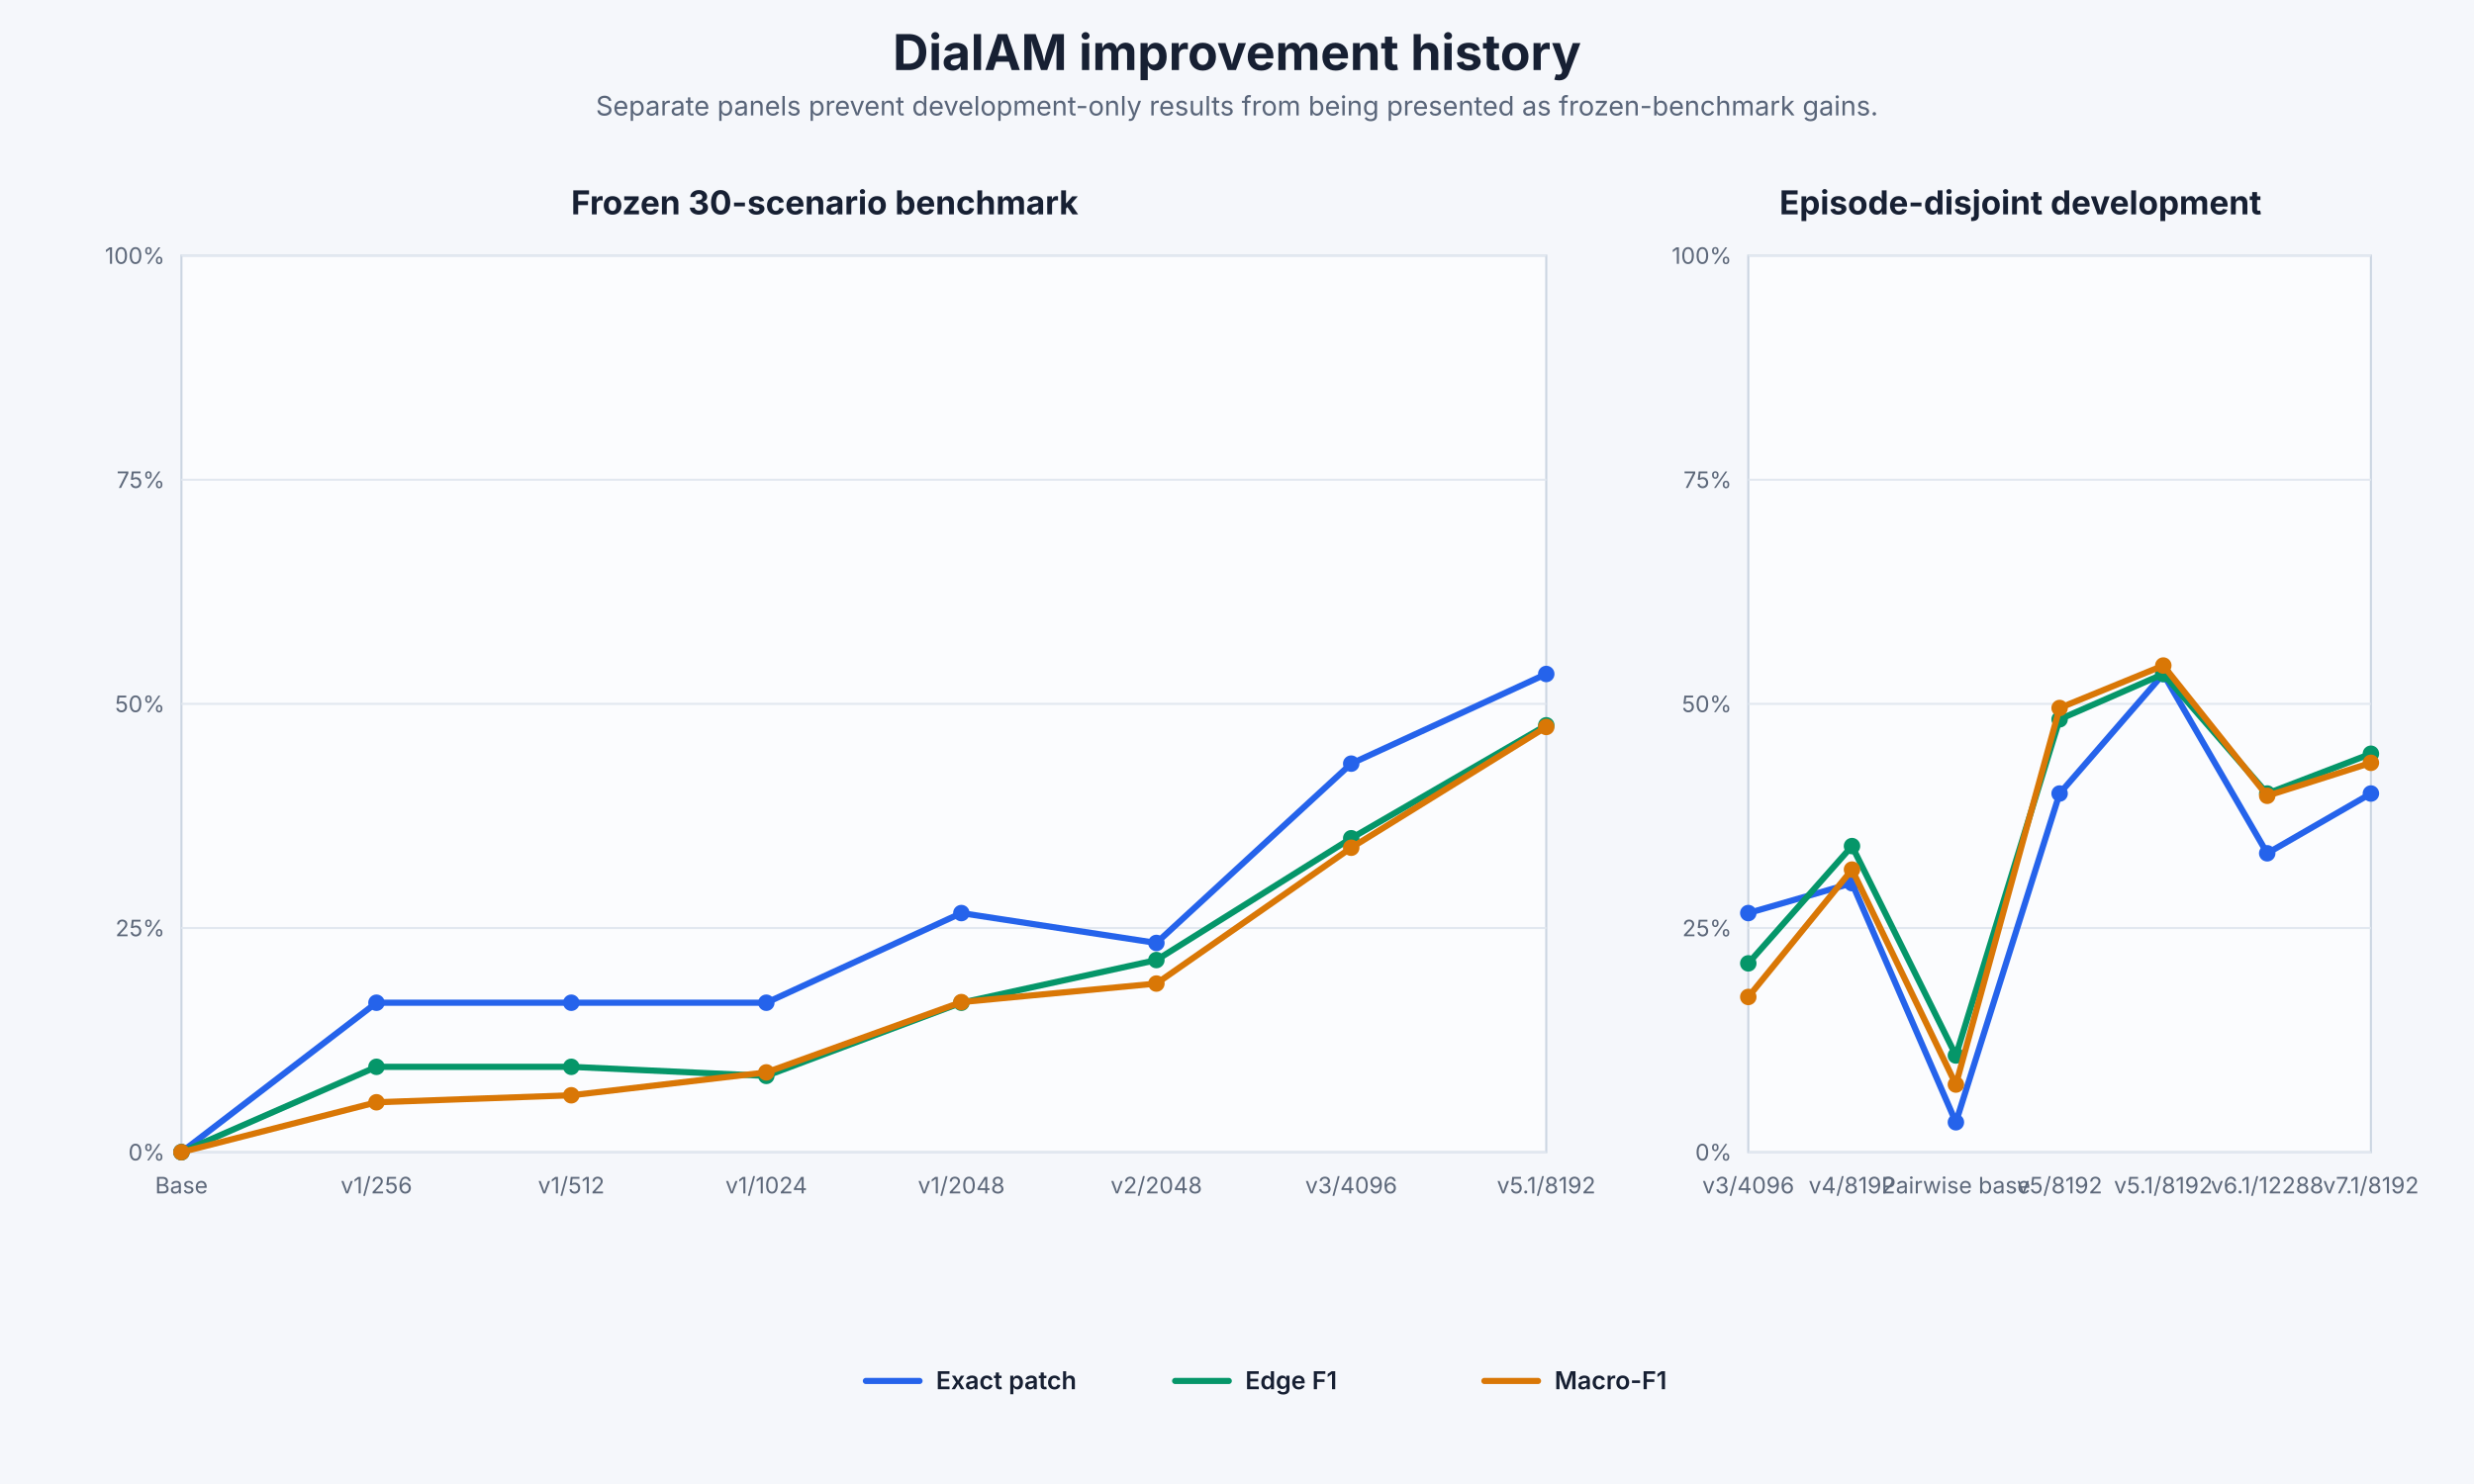
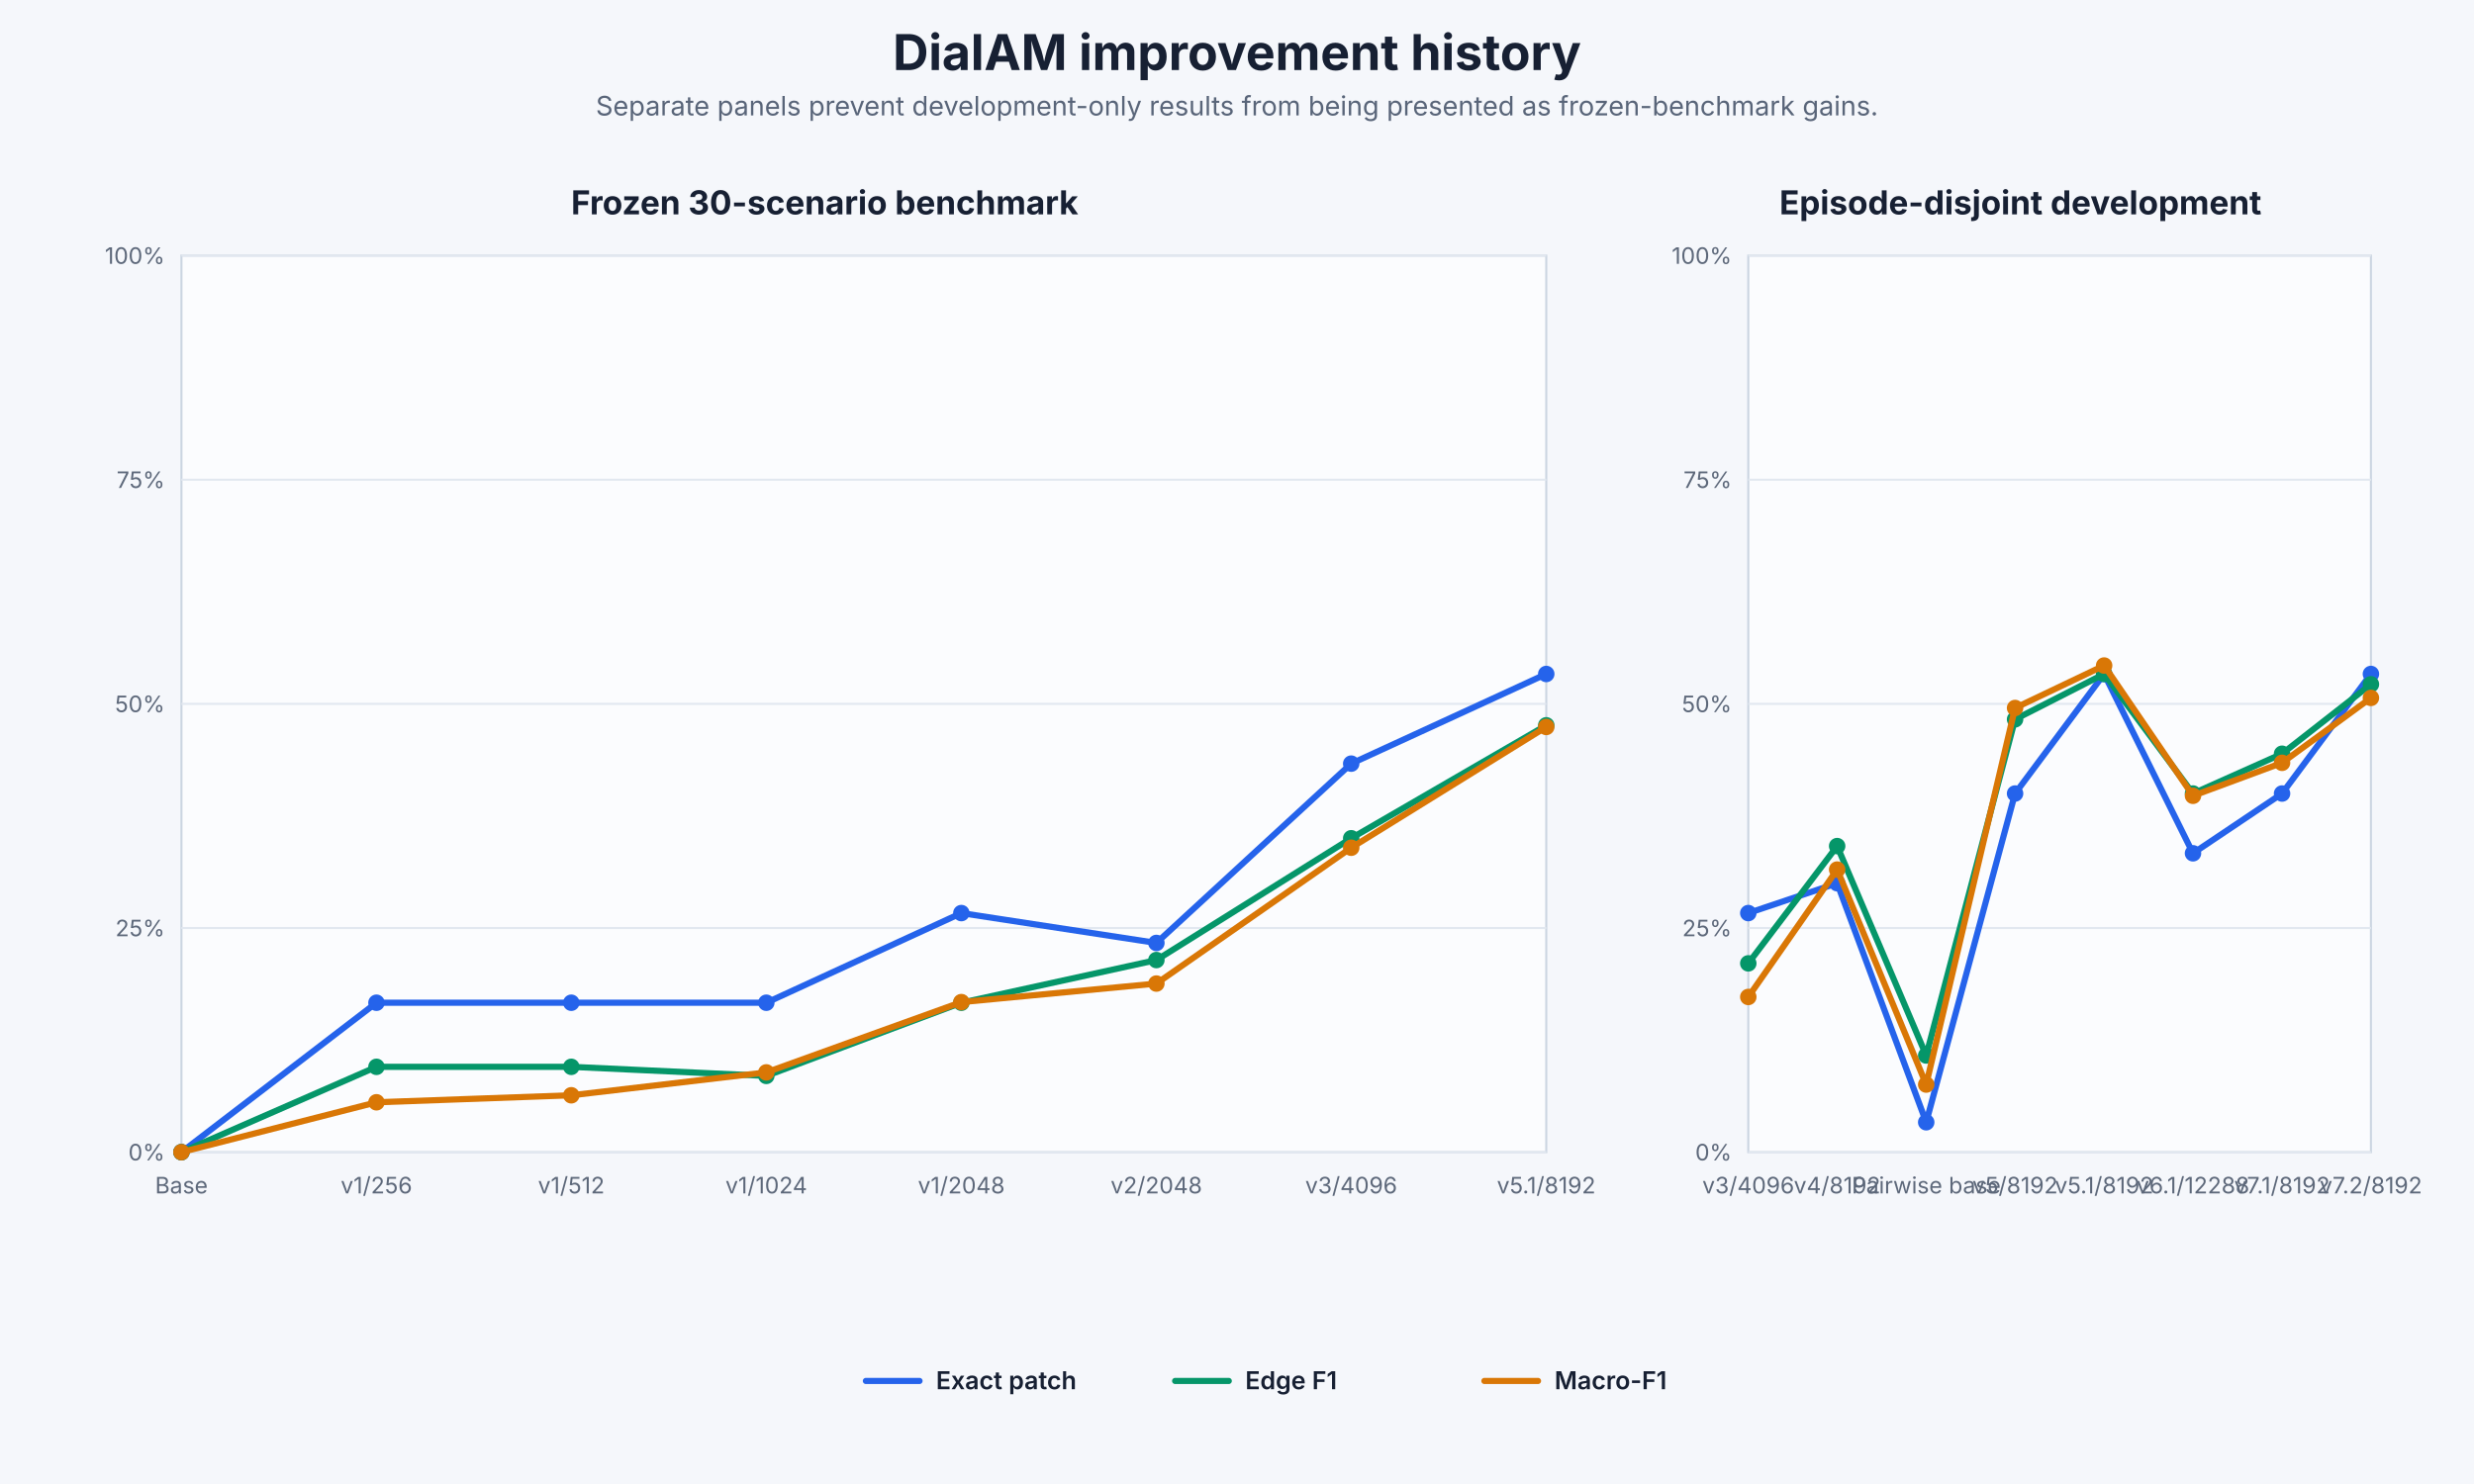
<svg xmlns="http://www.w3.org/2000/svg" width="1200" height="720" viewBox="0 0 1200 720">
  <style>
text{font-family:-apple-system,BlinkMacSystemFont,'Segoe UI',sans-serif;fill:#172033}
.title{font-size:24px;font-weight:700}.subtitle{font-size:13px;fill:#596579}
.panel-title{font-size:16px;font-weight:650}.plot{fill:#fbfcfe;stroke:#cbd5e1}
.grid{stroke:#e2e8f0;stroke-width:1}.tick,.x-label{font-size:11px;fill:#5d687a}
.series{stroke-width:3;stroke-linejoin:round;stroke-linecap:round}
.legend{font-size:12px;font-weight:600}
</style>
  <rect width="1200" height="720" fill="#f5f7fb" />
  <text x="600" y="34" text-anchor="middle" class="title">DialAM improvement history</text>
  <text x="600" y="56" text-anchor="middle" class="subtitle">Separate panels prevent development-only results from being presented as frozen-benchmark gains.</text>
  <text x="400.0" y="104" text-anchor="middle" class="panel-title">Frozen 30-scenario benchmark</text>
  <rect x="88" y="124" width="662" height="435" class="plot" />
  <line x1="88" y1="559.0" x2="750" y2="559.0" class="grid" />
  <text x="80" y="563.0" text-anchor="end" class="tick">0%</text>
  <line x1="88" y1="450.25" x2="750" y2="450.25" class="grid" />
  <text x="80" y="454.25" text-anchor="end" class="tick">25%</text>
  <line x1="88" y1="341.5" x2="750" y2="341.5" class="grid" />
  <text x="80" y="345.5" text-anchor="end" class="tick">50%</text>
  <line x1="88" y1="232.75" x2="750" y2="232.75" class="grid" />
  <text x="80" y="236.75" text-anchor="end" class="tick">75%</text>
  <line x1="88" y1="124.0" x2="750" y2="124.0" class="grid" />
  <text x="80" y="128.0" text-anchor="end" class="tick">100%</text>
  <path d="M 88.0 559.0 L 182.6 486.5 L 277.1 486.5 L 371.7 486.5 L 466.3 443.0 L 560.9 457.5 L 655.4 370.5 L 750.0 327.0" fill="none" stroke="#2563eb" class="series" />
  <circle cx="88.0" cy="559.0" r="4" fill="#2563eb" />
  <circle cx="182.6" cy="486.5" r="4" fill="#2563eb" />
  <circle cx="277.1" cy="486.5" r="4" fill="#2563eb" />
  <circle cx="371.7" cy="486.5" r="4" fill="#2563eb" />
  <circle cx="466.3" cy="443.0" r="4" fill="#2563eb" />
  <circle cx="560.9" cy="457.5" r="4" fill="#2563eb" />
  <circle cx="655.4" cy="370.5" r="4" fill="#2563eb" />
  <circle cx="750.0" cy="327.0" r="4" fill="#2563eb" />
  <path d="M 88.0 559.0 L 182.6 517.6 L 277.1 517.6 L 371.7 522.0 L 466.3 486.5 L 560.9 465.8 L 655.4 406.7 L 750.0 351.9" fill="none" stroke="#059669" class="series" />
  <circle cx="88.0" cy="559.0" r="4" fill="#059669" />
  <circle cx="182.6" cy="517.6" r="4" fill="#059669" />
  <circle cx="277.1" cy="517.6" r="4" fill="#059669" />
  <circle cx="371.7" cy="522.0" r="4" fill="#059669" />
  <circle cx="466.3" cy="486.5" r="4" fill="#059669" />
  <circle cx="560.9" cy="465.8" r="4" fill="#059669" />
  <circle cx="655.4" cy="406.7" r="4" fill="#059669" />
  <circle cx="750.0" cy="351.9" r="4" fill="#059669" />
  <path d="M 88.0 559.0 L 182.6 534.8 L 277.1 531.4 L 371.7 520.3 L 466.3 486.2 L 560.9 477.2 L 655.4 411.3 L 750.0 352.7" fill="none" stroke="#d97706" class="series" />
  <circle cx="88.0" cy="559.0" r="4" fill="#d97706" />
  <circle cx="182.6" cy="534.8" r="4" fill="#d97706" />
  <circle cx="277.1" cy="531.4" r="4" fill="#d97706" />
  <circle cx="371.7" cy="520.3" r="4" fill="#d97706" />
  <circle cx="466.3" cy="486.2" r="4" fill="#d97706" />
  <circle cx="560.9" cy="477.2" r="4" fill="#d97706" />
  <circle cx="655.4" cy="411.3" r="4" fill="#d97706" />
  <circle cx="750.0" cy="352.7" r="4" fill="#d97706" />
  <text x="88.0" y="579" text-anchor="middle" class="x-label">Base</text>
  <text x="182.6" y="579" text-anchor="middle" class="x-label">v1/256</text>
  <text x="277.1" y="579" text-anchor="middle" class="x-label">v1/512</text>
  <text x="371.7" y="579" text-anchor="middle" class="x-label">v1/1024</text>
  <text x="466.3" y="579" text-anchor="middle" class="x-label">v1/2048</text>
  <text x="560.9" y="579" text-anchor="middle" class="x-label">v2/2048</text>
  <text x="655.4" y="579" text-anchor="middle" class="x-label">v3/4096</text>
  <text x="750.0" y="579" text-anchor="middle" class="x-label">v5.1/8192</text>
  <text x="980.0" y="104" text-anchor="middle" class="panel-title">Episode-disjoint development</text>
  <rect x="848" y="124" width="302" height="435" class="plot" />
  <line x1="848" y1="559.0" x2="1150" y2="559.0" class="grid" />
  <text x="840" y="563.0" text-anchor="end" class="tick">0%</text>
  <line x1="848" y1="450.25" x2="1150" y2="450.25" class="grid" />
  <text x="840" y="454.25" text-anchor="end" class="tick">25%</text>
  <line x1="848" y1="341.5" x2="1150" y2="341.5" class="grid" />
  <text x="840" y="345.5" text-anchor="end" class="tick">50%</text>
  <line x1="848" y1="232.75" x2="1150" y2="232.75" class="grid" />
  <text x="840" y="236.75" text-anchor="end" class="tick">75%</text>
  <line x1="848" y1="124.0" x2="1150" y2="124.0" class="grid" />
  <text x="840" y="128.0" text-anchor="end" class="tick">100%</text>
-   <path d="M 848.0 443.0 L 898.3 428.5 L 948.7 544.5 L 999.0 385.0 L 1049.3 327.0 L 1099.7 414.0 L 1150.0 385.0" fill="none" stroke="#2563eb" class="series" />
+   <path d="M 848.0 443.0 L 891.1 428.5 L 934.3 544.5 L 977.4 385.0 L 1020.6 327.0 L 1063.7 414.0 L 1106.9 385.0 L 1150.0 327.0" fill="none" stroke="#2563eb" class="series" />
  <circle cx="848.0" cy="443.0" r="4" fill="#2563eb" />
-   <circle cx="898.3" cy="428.5" r="4" fill="#2563eb" />
-   <circle cx="948.7" cy="544.5" r="4" fill="#2563eb" />
-   <circle cx="999.0" cy="385.0" r="4" fill="#2563eb" />
-   <circle cx="1049.3" cy="327.0" r="4" fill="#2563eb" />
-   <circle cx="1099.7" cy="414.0" r="4" fill="#2563eb" />
-   <circle cx="1150.0" cy="385.0" r="4" fill="#2563eb" />
-   <path d="M 848.0 467.4 L 898.3 410.5 L 948.7 512.1 L 999.0 349.0 L 1049.3 327.0 L 1099.7 385.0 L 1150.0 365.7" fill="none" stroke="#059669" class="series" />
+   <circle cx="891.1" cy="428.5" r="4" fill="#2563eb" />
+   <circle cx="934.3" cy="544.5" r="4" fill="#2563eb" />
+   <circle cx="977.4" cy="385.0" r="4" fill="#2563eb" />
+   <circle cx="1020.6" cy="327.0" r="4" fill="#2563eb" />
+   <circle cx="1063.7" cy="414.0" r="4" fill="#2563eb" />
+   <circle cx="1106.9" cy="385.0" r="4" fill="#2563eb" />
+   <circle cx="1150.0" cy="327.0" r="4" fill="#2563eb" />
+   <path d="M 848.0 467.4 L 891.1 410.5 L 934.3 512.1 L 977.4 349.0 L 1020.6 327.0 L 1063.7 385.0 L 1106.9 365.7 L 1150.0 332.0" fill="none" stroke="#059669" class="series" />
  <circle cx="848.0" cy="467.4" r="4" fill="#059669" />
-   <circle cx="898.3" cy="410.5" r="4" fill="#059669" />
-   <circle cx="948.7" cy="512.1" r="4" fill="#059669" />
-   <circle cx="999.0" cy="349.0" r="4" fill="#059669" />
-   <circle cx="1049.3" cy="327.0" r="4" fill="#059669" />
-   <circle cx="1099.7" cy="385.0" r="4" fill="#059669" />
-   <circle cx="1150.0" cy="365.7" r="4" fill="#059669" />
-   <path d="M 848.0 483.7 L 898.3 421.9 L 948.7 526.2 L 999.0 343.5 L 1049.3 322.9 L 1099.7 386.1 L 1150.0 370.1" fill="none" stroke="#d97706" class="series" />
+   <circle cx="891.1" cy="410.5" r="4" fill="#059669" />
+   <circle cx="934.3" cy="512.1" r="4" fill="#059669" />
+   <circle cx="977.4" cy="349.0" r="4" fill="#059669" />
+   <circle cx="1020.6" cy="327.0" r="4" fill="#059669" />
+   <circle cx="1063.7" cy="385.0" r="4" fill="#059669" />
+   <circle cx="1106.9" cy="365.7" r="4" fill="#059669" />
+   <circle cx="1150.0" cy="332.0" r="4" fill="#059669" />
+   <path d="M 848.0 483.7 L 891.1 421.9 L 934.3 526.2 L 977.4 343.5 L 1020.6 322.9 L 1063.7 386.1 L 1106.9 370.1 L 1150.0 338.6" fill="none" stroke="#d97706" class="series" />
  <circle cx="848.0" cy="483.7" r="4" fill="#d97706" />
-   <circle cx="898.3" cy="421.9" r="4" fill="#d97706" />
-   <circle cx="948.7" cy="526.2" r="4" fill="#d97706" />
-   <circle cx="999.0" cy="343.5" r="4" fill="#d97706" />
-   <circle cx="1049.3" cy="322.9" r="4" fill="#d97706" />
-   <circle cx="1099.7" cy="386.1" r="4" fill="#d97706" />
-   <circle cx="1150.0" cy="370.1" r="4" fill="#d97706" />
+   <circle cx="891.1" cy="421.9" r="4" fill="#d97706" />
+   <circle cx="934.3" cy="526.2" r="4" fill="#d97706" />
+   <circle cx="977.4" cy="343.5" r="4" fill="#d97706" />
+   <circle cx="1020.6" cy="322.9" r="4" fill="#d97706" />
+   <circle cx="1063.7" cy="386.1" r="4" fill="#d97706" />
+   <circle cx="1106.9" cy="370.1" r="4" fill="#d97706" />
+   <circle cx="1150.0" cy="338.6" r="4" fill="#d97706" />
  <text x="848.0" y="579" text-anchor="middle" class="x-label">v3/4096</text>
-   <text x="898.3" y="579" text-anchor="middle" class="x-label">v4/8192</text>
-   <text x="948.7" y="579" text-anchor="middle" class="x-label">Pairwise base</text>
-   <text x="999.0" y="579" text-anchor="middle" class="x-label">v5/8192</text>
-   <text x="1049.3" y="579" text-anchor="middle" class="x-label">v5.1/8192</text>
-   <text x="1099.7" y="579" text-anchor="middle" class="x-label">v6.1/12288</text>
-   <text x="1150.0" y="579" text-anchor="middle" class="x-label">v7.1/8192</text>
+   <text x="891.1" y="579" text-anchor="middle" class="x-label">v4/8192</text>
+   <text x="934.3" y="579" text-anchor="middle" class="x-label">Pairwise base</text>
+   <text x="977.4" y="579" text-anchor="middle" class="x-label">v5/8192</text>
+   <text x="1020.6" y="579" text-anchor="middle" class="x-label">v5.1/8192</text>
+   <text x="1063.7" y="579" text-anchor="middle" class="x-label">v6.1/12288</text>
+   <text x="1106.9" y="579" text-anchor="middle" class="x-label">v7.1/8192</text>
+   <text x="1150.0" y="579" text-anchor="middle" class="x-label">v7.2/8192</text>
  <line x1="420" y1="670" x2="446" y2="670" stroke="#2563eb" class="series" />
  <text x="454" y="674" class="legend">Exact patch</text>
  <line x1="570" y1="670" x2="596" y2="670" stroke="#059669" class="series" />
  <text x="604" y="674" class="legend">Edge F1</text>
  <line x1="720" y1="670" x2="746" y2="670" stroke="#d97706" class="series" />
  <text x="754" y="674" class="legend">Macro-F1</text>
</svg>
